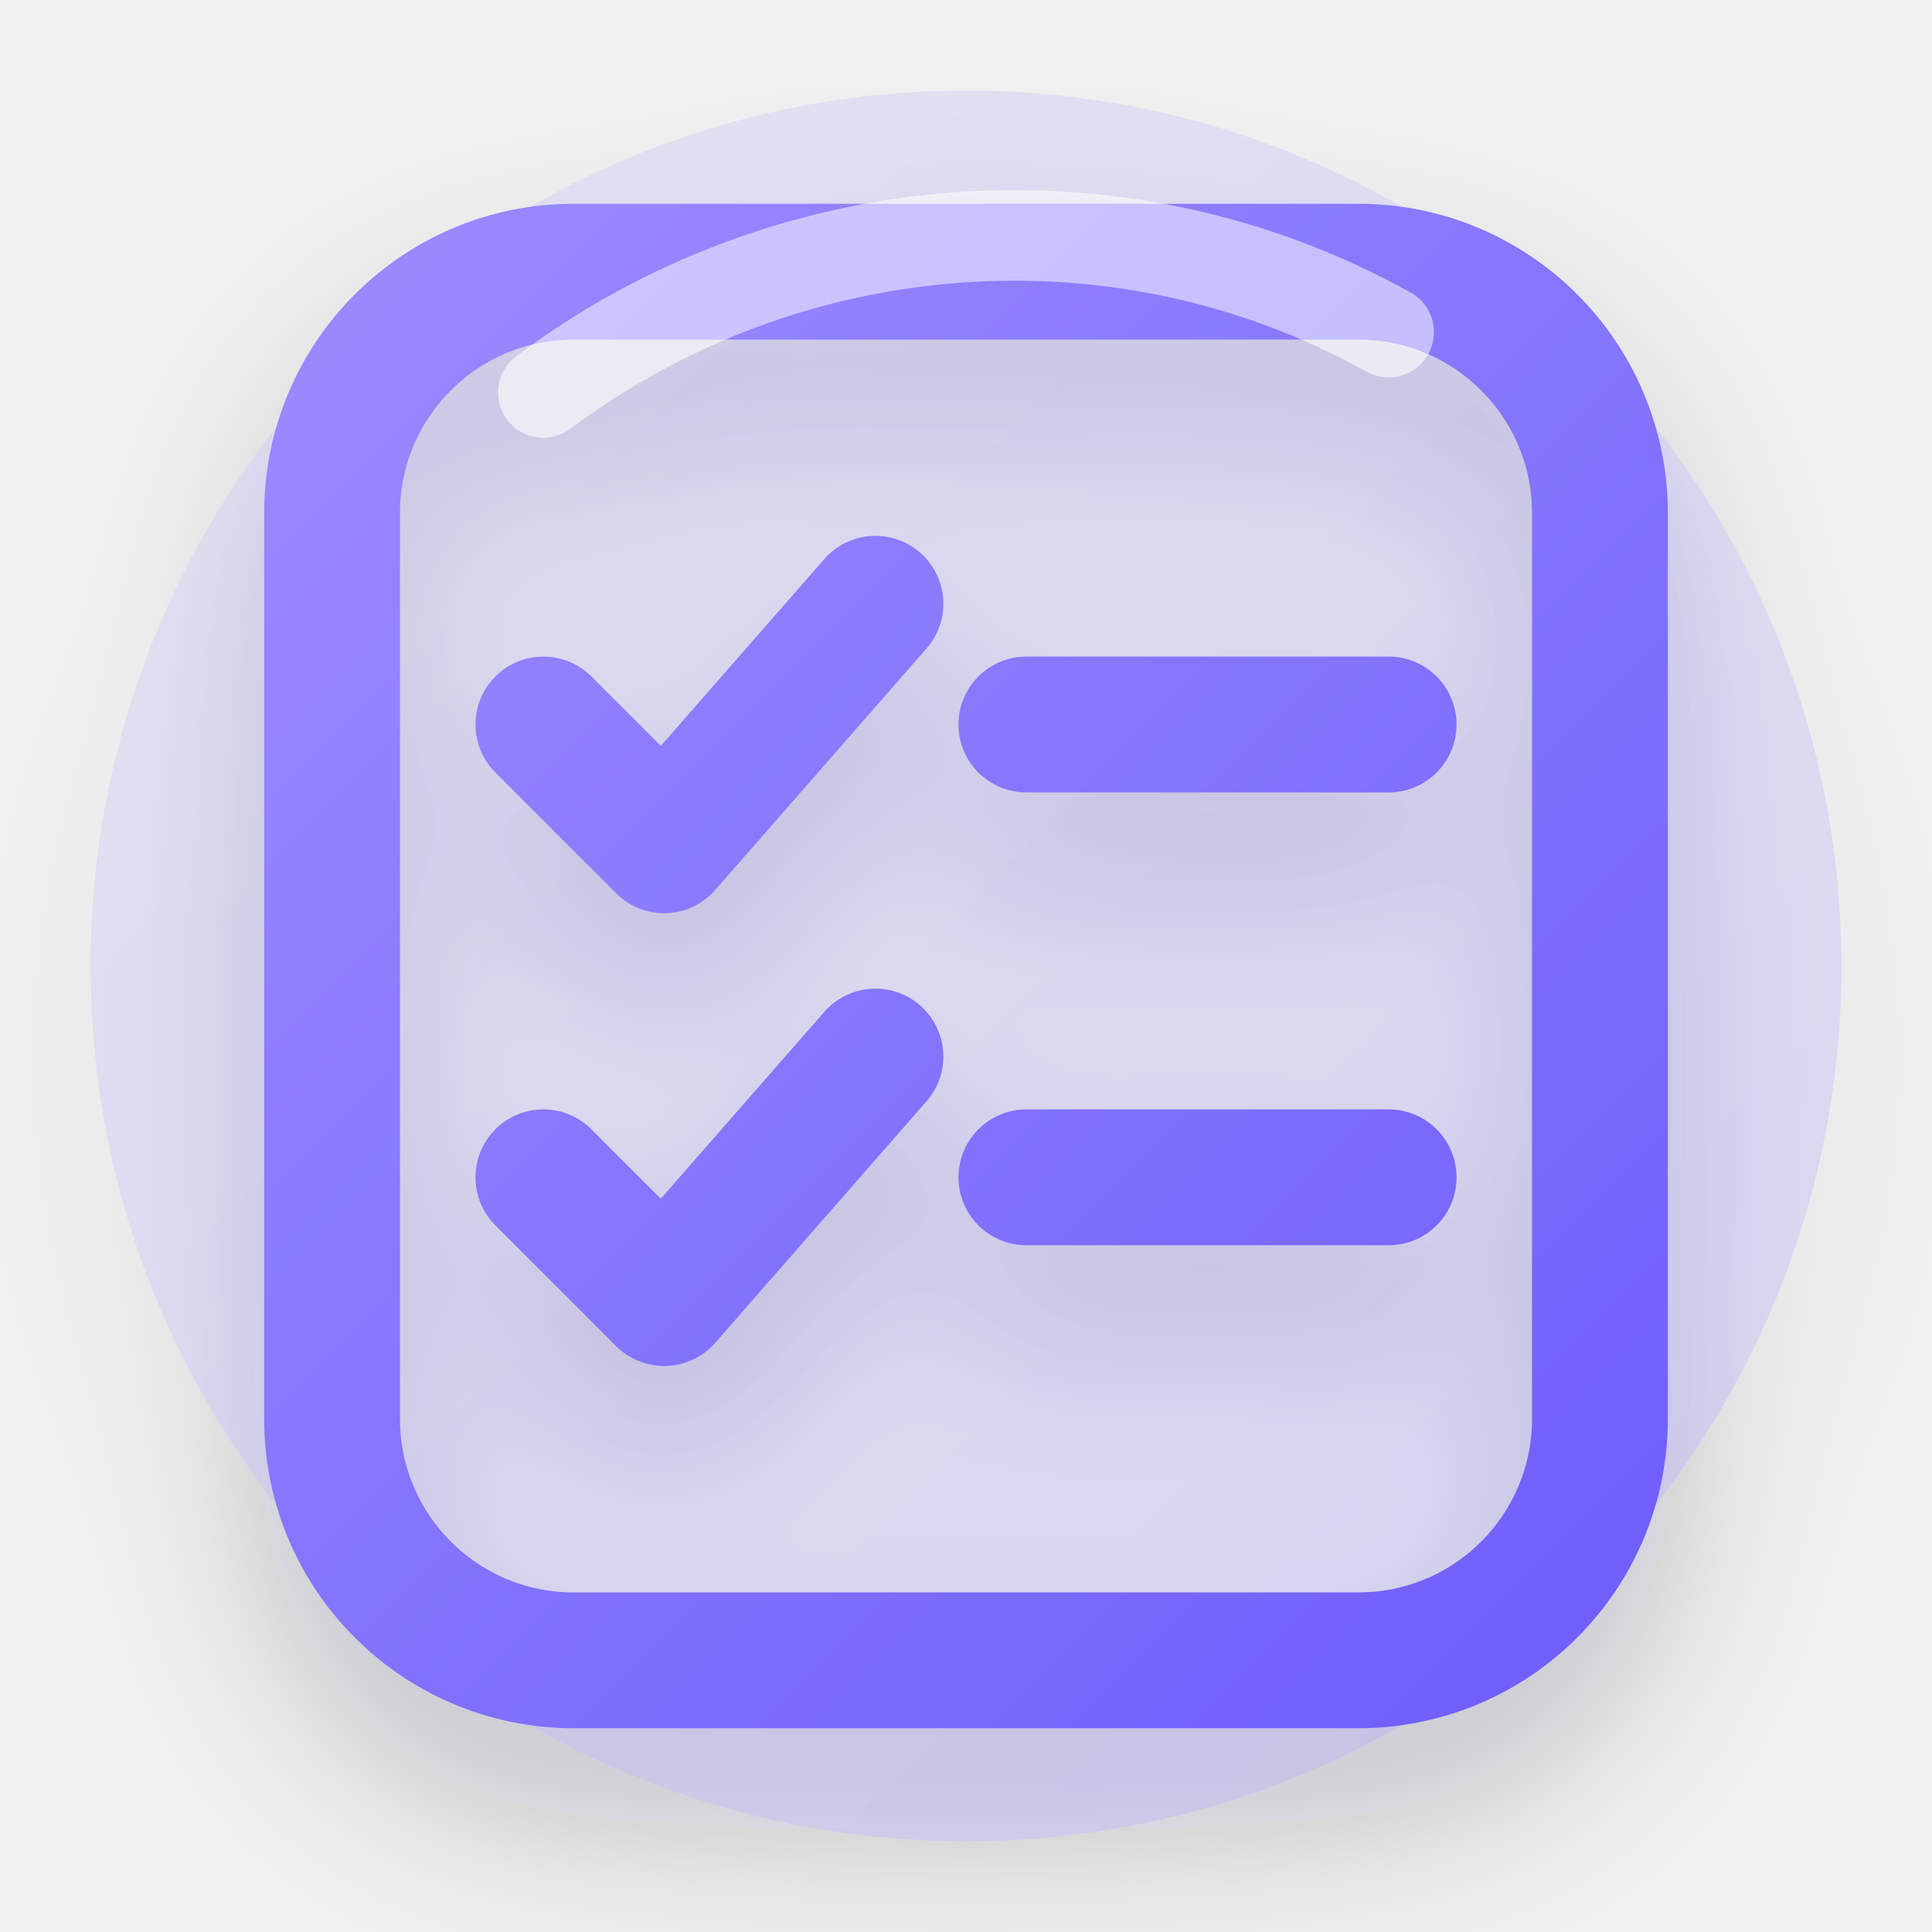
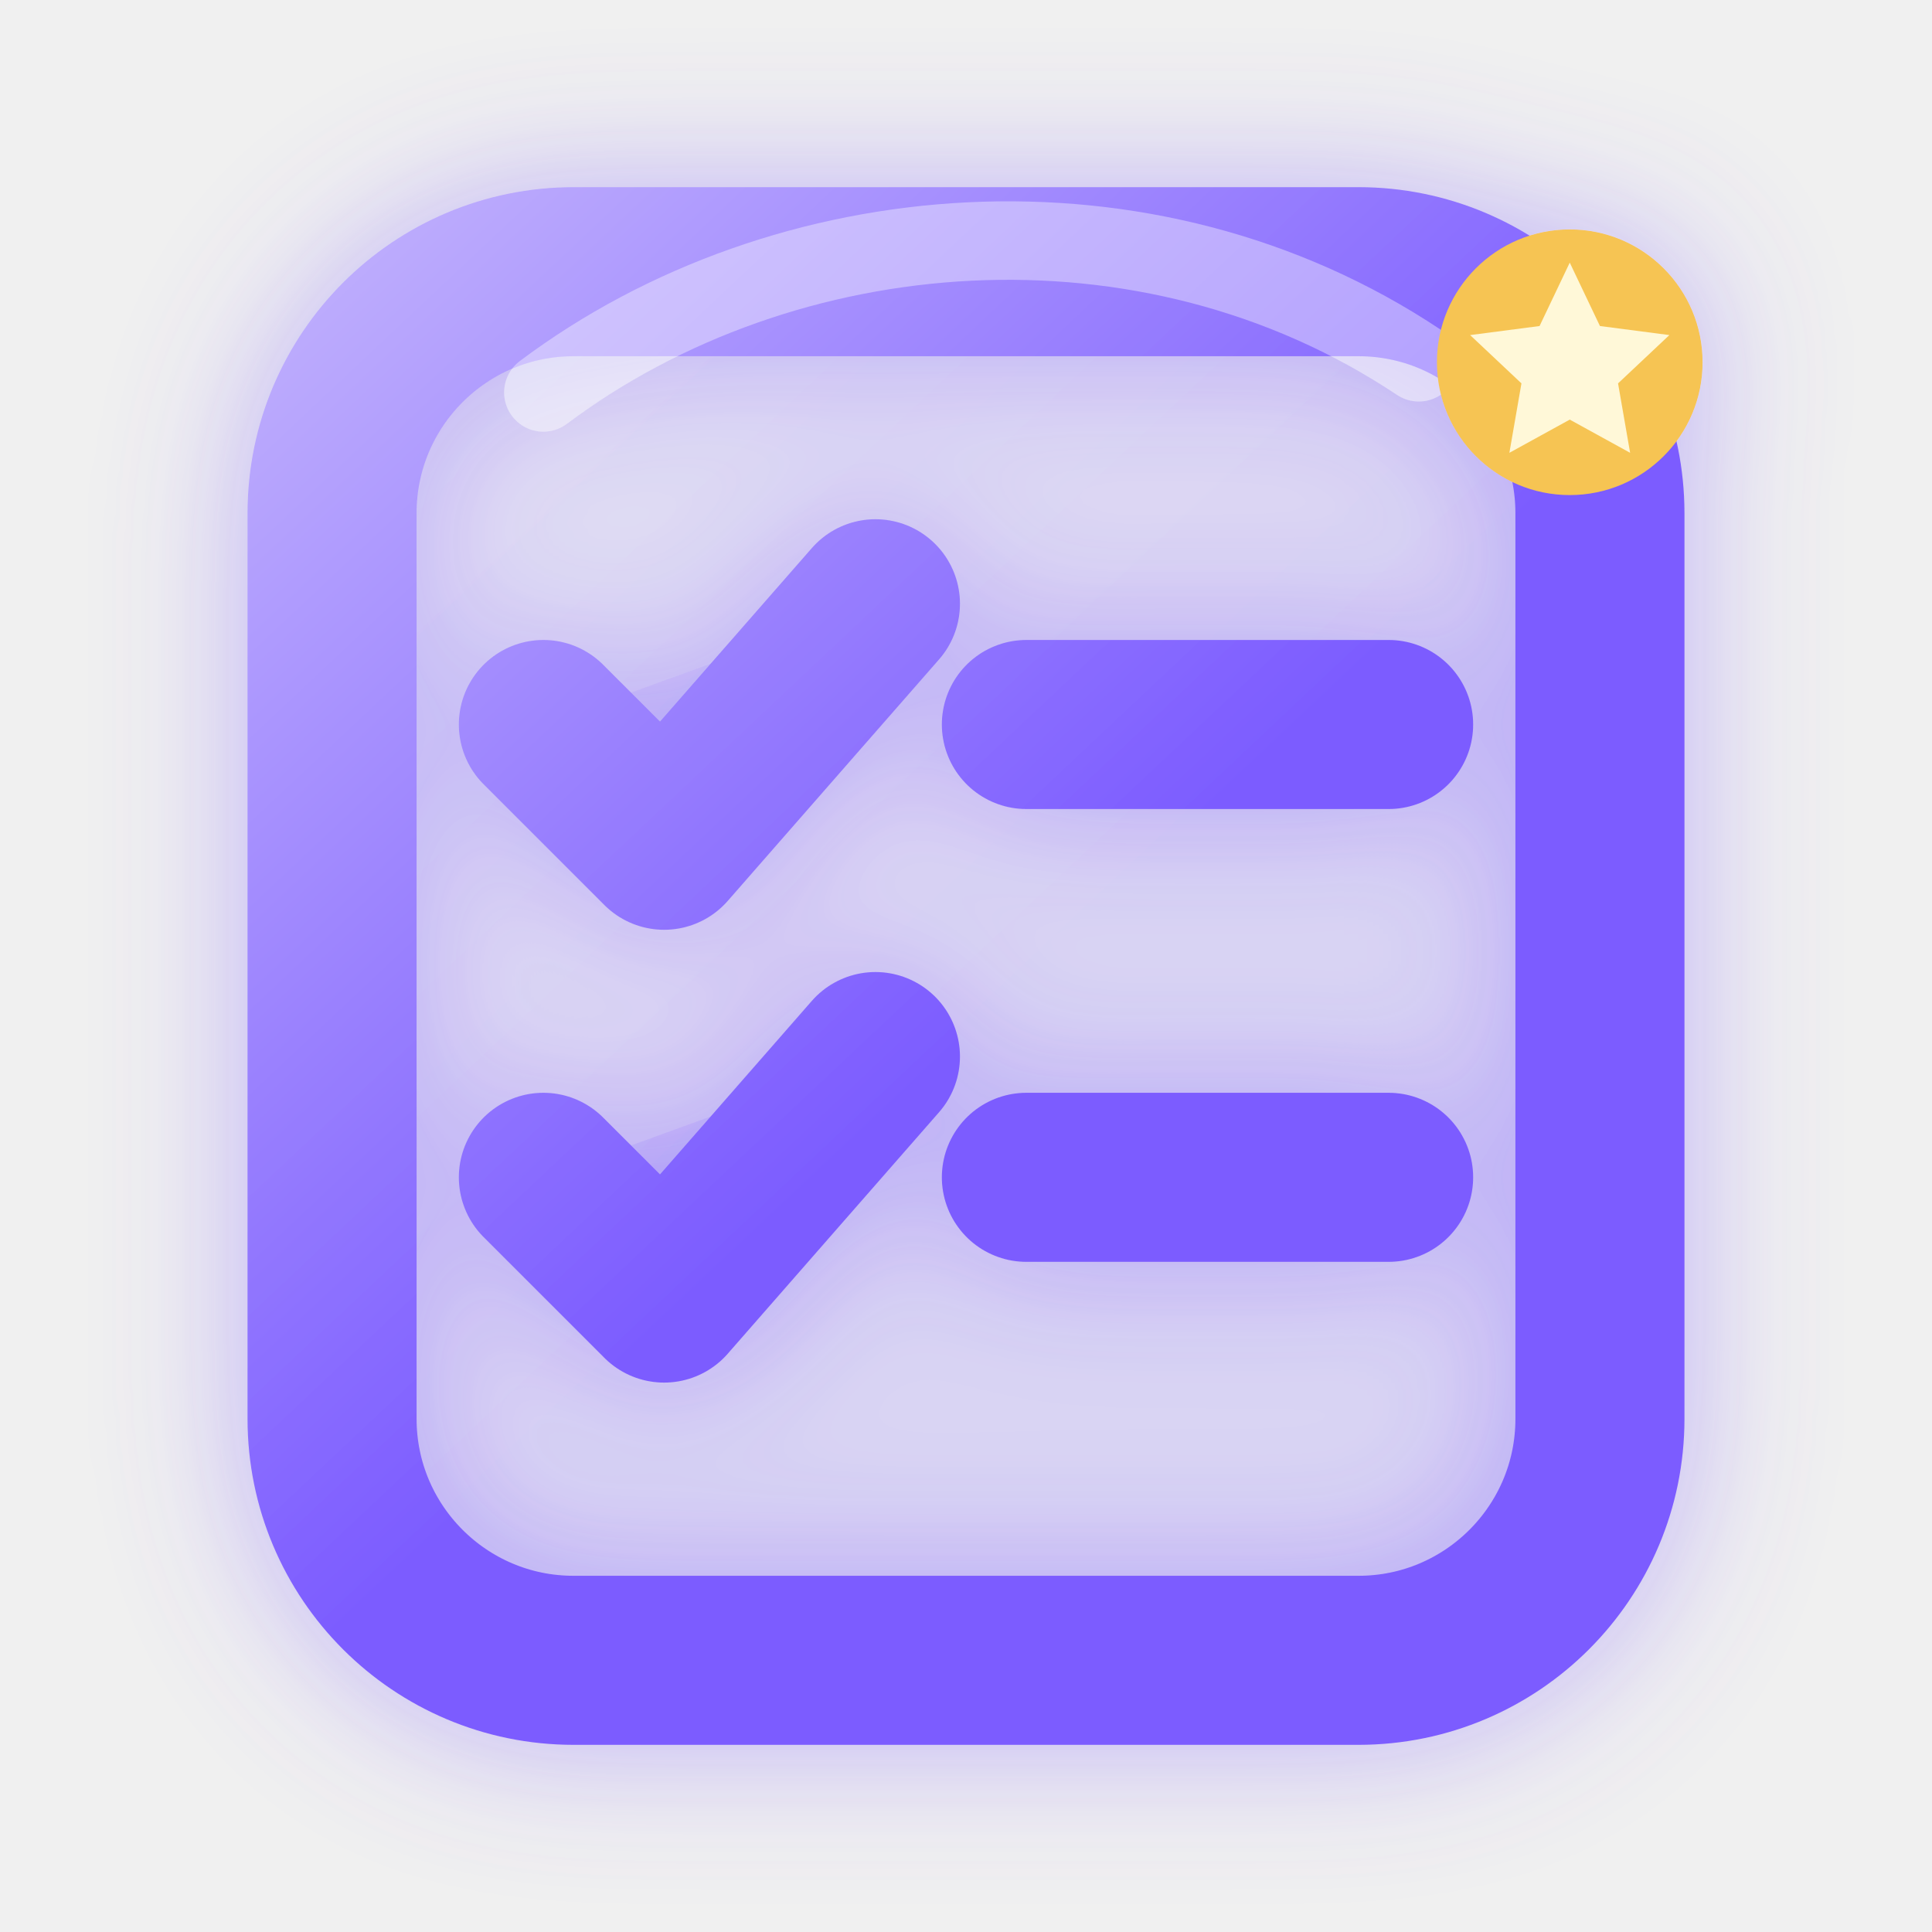
<svg xmlns="http://www.w3.org/2000/svg" viewBox="0 0 64 64" role="img" aria-labelledby="title">
  <defs>
-     <linearGradient id="g" x1="8" y1="8" x2="56" y2="56" gradientUnits="userSpaceOnUse">
-       <stop stop-color="#9B8CFF" />
-       <stop offset="1" stop-color="#6D5DFB" />
+     <linearGradient id="g" x1="8" y1="7" x2="56" y2="58" gradientUnits="userSpaceOnUse">
+       <stop stop-color="#C4B5FD" />
+       <stop offset=".52" stop-color="#7C5CFF" />
+       <stop offset="1" stop-color="#7C5CFF" />
    </linearGradient>
-     <filter id="shadow" x="-25%" y="-25%" width="150%" height="160%">
-       <feDropShadow dx="0" dy="3" stdDeviation="2.5" flood-color="#101828" flood-opacity=".20" />
+     <filter id="shadow" x="-40%" y="-40%" width="180%" height="190%">
+       <feDropShadow dx="0" dy="4" stdDeviation="3" flood-color="#050314" flood-opacity=".50" />
+       <feDropShadow dx="0" dy="0" stdDeviation="2.4" flood-color="#7C5CFF" flood-opacity=".42" />
    </filter>
  </defs>
  <g filter="url(#shadow)">
-     <circle cx="32" cy="32" r="29" fill="url(#g)" opacity=".15" />
-     <g fill="none" stroke="url(#g)" stroke-width="4.5" stroke-linecap="round" stroke-linejoin="round">
+     <g fill="url(#g)" fill-opacity=".14" stroke="url(#g)" stroke-width="5.6" stroke-linecap="round" stroke-linejoin="round">
      <rect x="11" y="9" width="42" height="46" rx="8" />
      <path d="m18 24 4 4 7-8M18 39l4 4 7-8M34 24h12M34 39h12" />
    </g>
-     <path d="M18 13c8-6 19-7 28-2" fill="none" stroke="#fff" stroke-opacity=".52" stroke-width="3" stroke-linecap="round" />
+     <path d="M18 13c8-6 20-7 29-1" fill="none" stroke="#fff" stroke-opacity=".38" stroke-width="2.6" stroke-linecap="round" />
+     <g aria-hidden="true">
+       <circle cx="52" cy="12" r="4.4" fill="#F6C453" />
+       <path d="m52 8.7 1 2.1 2.3.3-1.7 1.6.4 2.3-2-1.1-2 1.1.4-2.3-1.7-1.6 2.3-.3Z" fill="#FFF8D8" />
+     </g>
  </g>
</svg>
